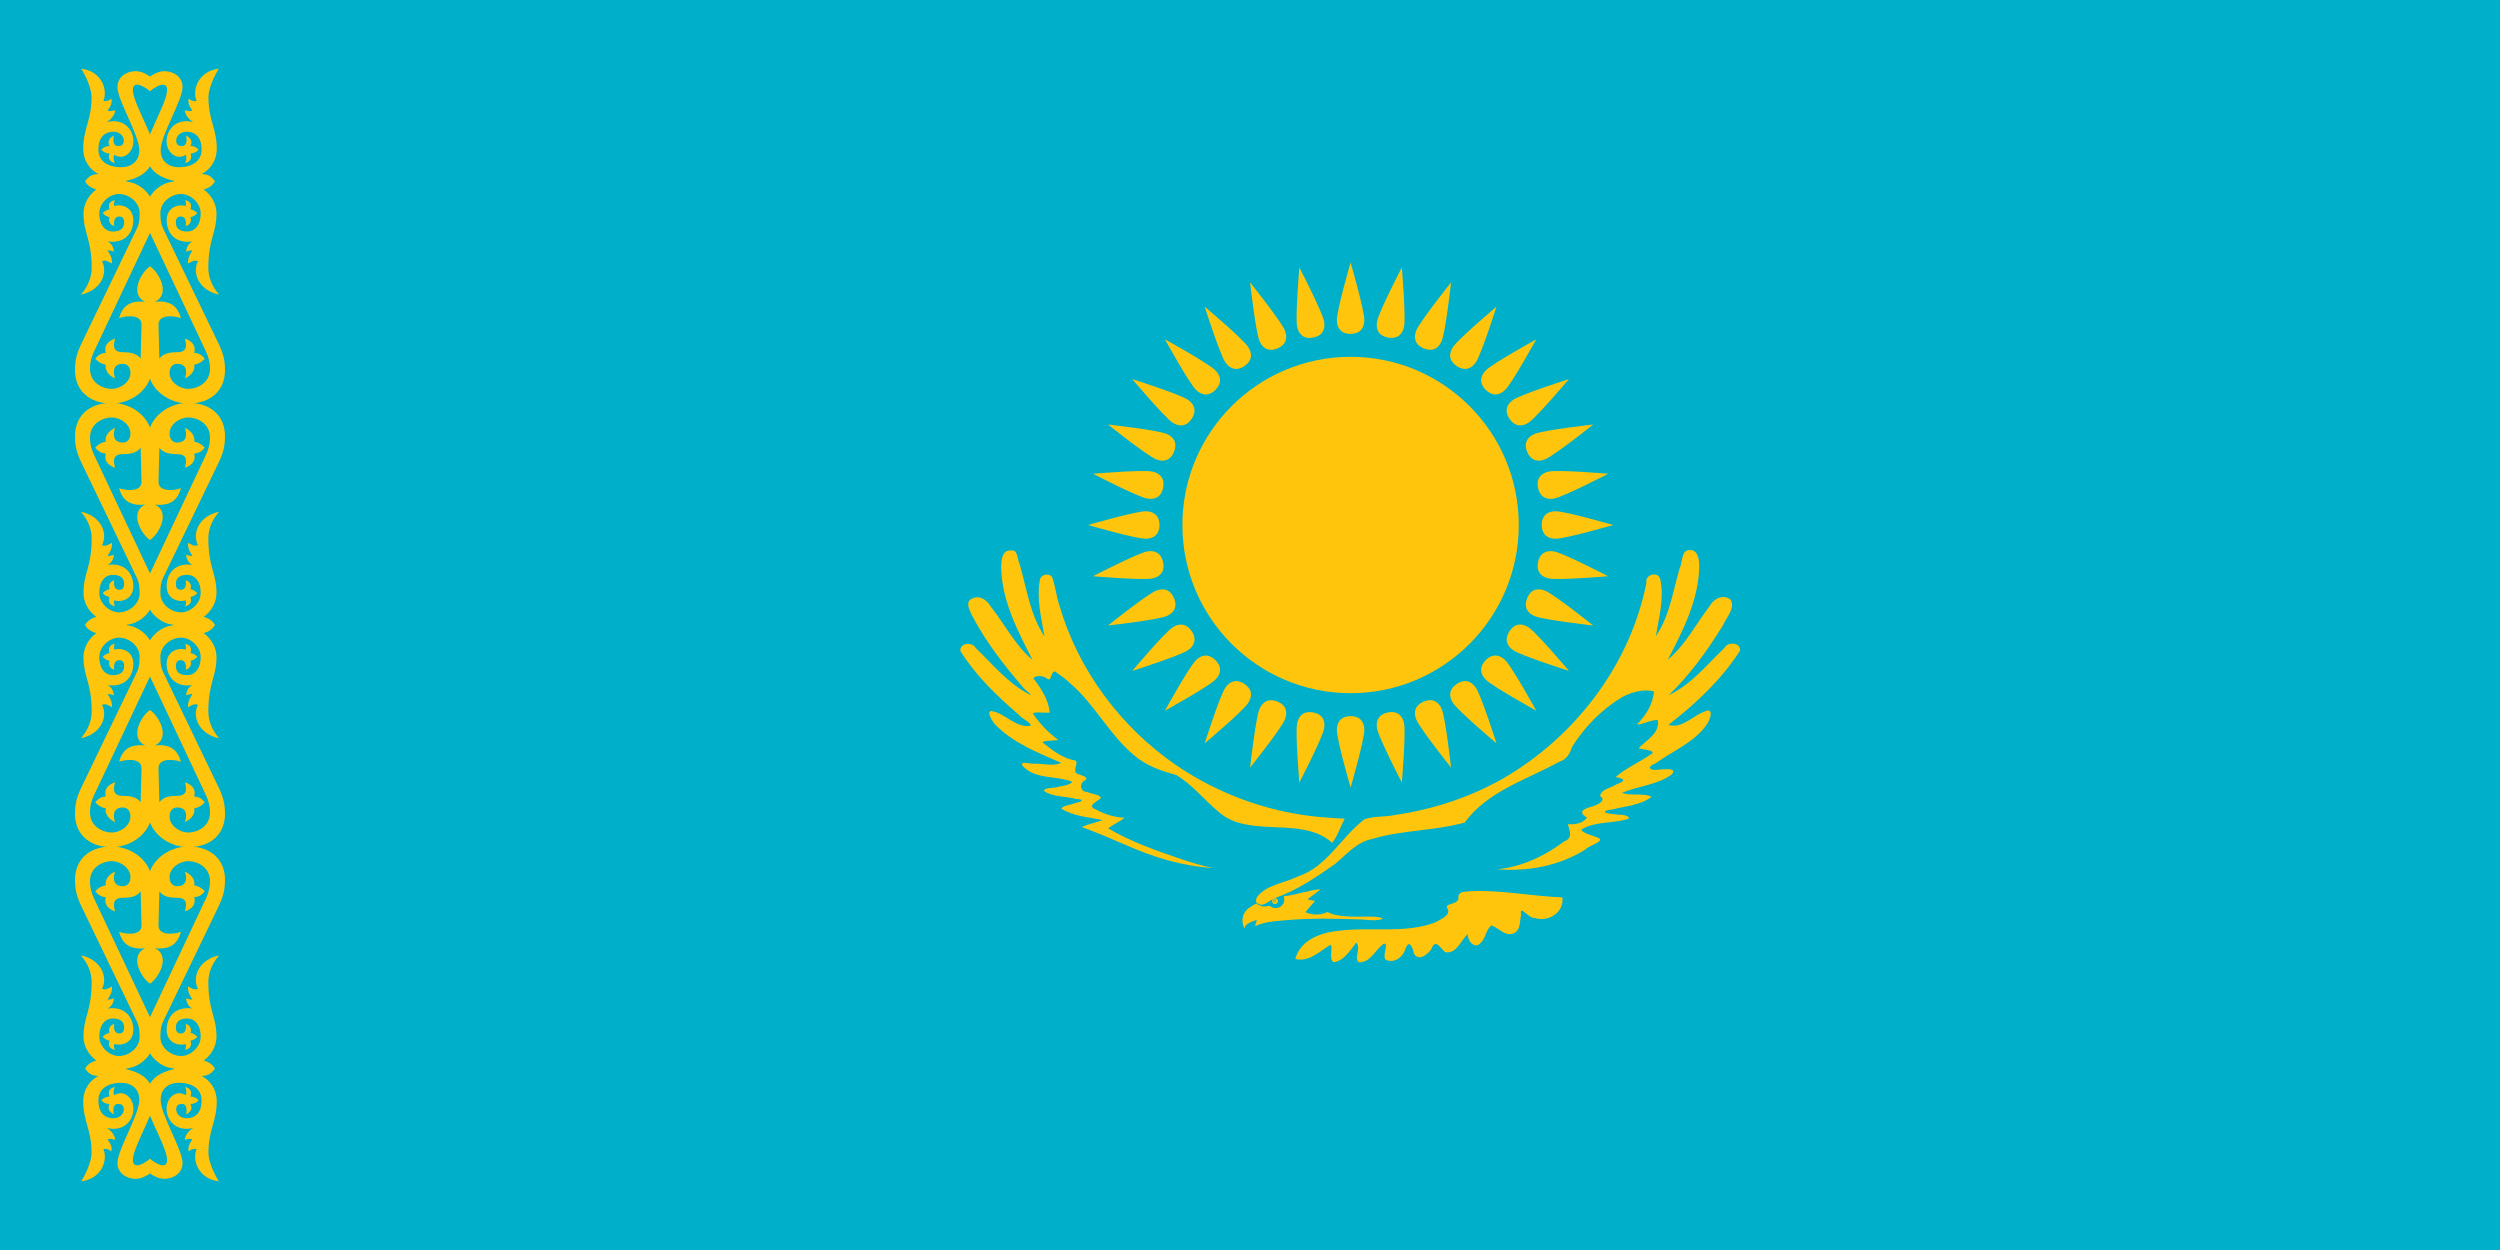
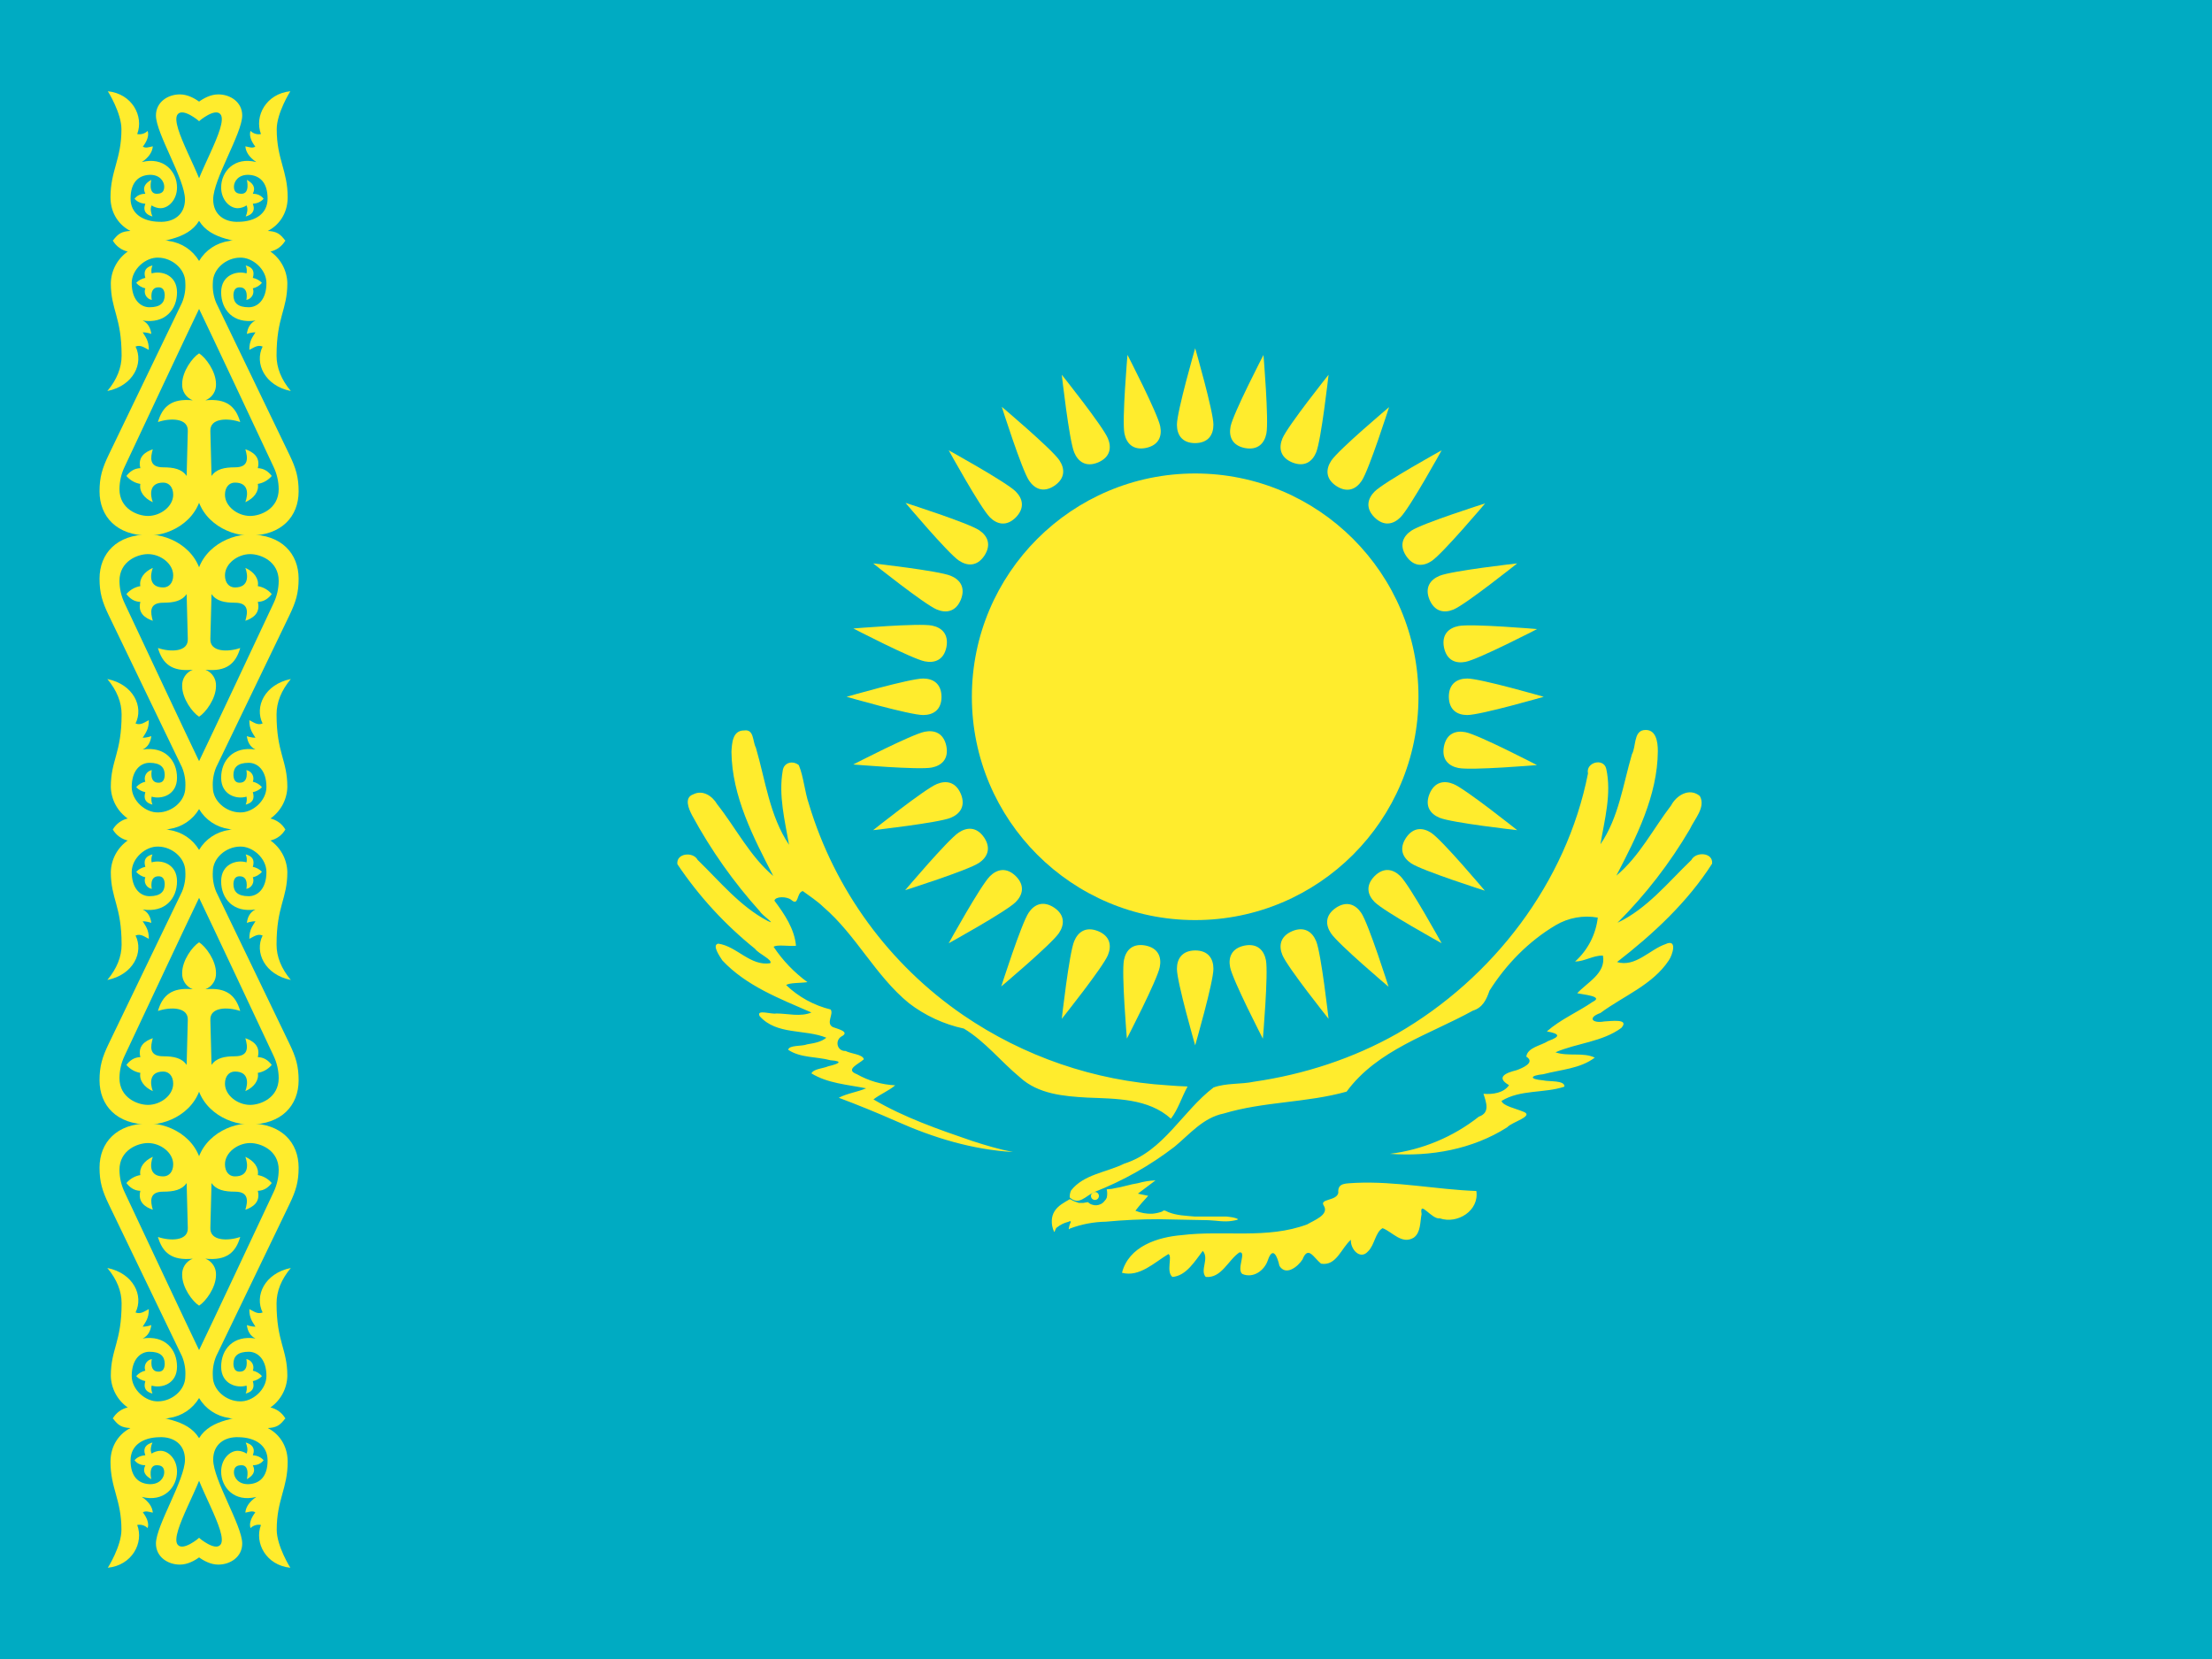
- <svg xmlns="http://www.w3.org/2000/svg" xmlns:xlink="http://www.w3.org/1999/xlink" viewBox="0 0 2000 1000">
-   <rect width="2000" height="1000" fill="#00afca" />
-   <g id="sun" fill="#fec50c" transform="translate(1080.472,420)">
-     <circle r="134.55" />
-     <g id="r16">
-       <g id="r4">
-         <path id="r" d="m0,-152.9c8,-0.1 11,-5.1 11,-11.1c0,-8 -11,-46.1 -11,-46.1s-11,38.1 -11,46.1c0,6 3,11.1 11,11.1z" />
-         <use xlink:href="#r" transform="rotate(90)" />
-         <use xlink:href="#r" transform="rotate(180)" />
-         <use xlink:href="#r" transform="rotate(270)" />
+ <svg xmlns="http://www.w3.org/2000/svg" xmlns:xlink="http://www.w3.org/1999/xlink" id="flag-icons-kz" viewBox="0 0 640 480">
+   <path fill="#00abc2" d="M0 0h640v480H0z" />
+   <g fill="#ffec2d">
+     <g transform="matrix(.48 0 0 .48 345.8 201.6)">
+       <circle r="134.6" />
+       <g id="kz-c">
+         <g id="kz-b">
+           <path id="kz-a" d="M0-152.9c8-.1 11-5.1 11-11.1 0-8-11-46.1-11-46.1S-11-172-11-164c0 6 3 11.1 11 11.1" />
+           <use xlink:href="#kz-a" width="100%" height="100%" transform="rotate(90)" />
+           <use xlink:href="#kz-a" width="100%" height="100%" transform="scale(-1)" />
+           <use xlink:href="#kz-a" width="100%" height="100%" transform="rotate(-90)" />
+         </g>
+         <use xlink:href="#kz-b" width="100%" height="100%" transform="rotate(22.5)" />
+         <use xlink:href="#kz-b" width="100%" height="100%" transform="rotate(45)" />
+         <use xlink:href="#kz-b" width="100%" height="100%" transform="rotate(67.5)" />
      </g>
-       <use xlink:href="#r4" transform="rotate(22.5)" />
-       <use xlink:href="#r4" transform="rotate(45)" />
-       <use xlink:href="#r4" transform="rotate(67.5)" />
+       <use xlink:href="#kz-c" width="100%" height="100%" transform="rotate(11.3)" />
    </g>
-     <use xlink:href="#r16" transform="rotate(11.25)" />
-   </g>
-   <g id="bird" fill="#fec50c">
-     <path d="M316.94,213.44c-1.08,0.06-2.13,0.2-3.16,0.53-1.41,0.19-2.76,0.68-4.16,0.91l-0.56,0.09-0.94,0.09c0.06,0.26,0.1,0.52,0.1,0.78,0,0.27-0.03,0.53-0.1,0.75-0.06,0.21-0.25,0.47-0.4,0.63-0.2,0.22-0.41,0.41-0.66,0.53-0.24,0.12-0.51,0.17-0.78,0.19-0.27,0.01-0.55,0-0.81-0.1-0.27-0.09-0.52-0.26-0.75-0.46-0.28,0.07-0.57,0.12-0.84,0.15-0.28,0.03-0.54,0.03-0.79,0-0.28-0.08-0.57-0.17-0.84-0.28s-0.53-0.25-0.78-0.41c-1.02,0.6-2.16,1.17-2.78,2.22-0.35,0.48-0.42,1.03-0.5,1.6-0.05,0.7,0.13,1.44,0.43,2.09,0.11,0.19,0.2-0.69,0.54-0.81,0.57-0.47,1.28-0.81,2-1,0.61-0.31,0.53,0.02,0.28,0.5-0.06,0.25-0.4,1.2,0.06,0.72,2.03-0.9,4.28-1.08,6.47-1.25,3.18-0.33,6.37-0.4,9.56-0.44,3,0.04,6,0.08,9,0.19,1.43,0.04,2.87,0.36,4.28,0.12,0.34-0.09,0.87-0.11,1.07-0.31-0.64-0.37-1.39-0.38-2.1-0.47h-5.72c-1.59-0.16-3.25-0.18-4.75-0.78-0.4-0.16-0.77-0.54-1.15-0.13-0.57,0.2-1.18,0.34-1.78,0.38-1.05,0.08-2.1-0.14-3.07-0.53,0.7-0.97,1.54-1.82,2.31-2.72-0.62-0.1-1.22-0.23-1.84-0.38,1.09-0.75,2.1-1.6,3.16-2.4z" transform="scale(3.333333,3.333333)" />
-     <path d="m1212.2,746.01c-7.245,4.35-12.775-3.362-18.831-5.675-4.325,2.349-4.729,10.208-8.771,13.93-4.834,5.502-10.76-1.536-10.318-6.965-5.782,4.874-8.707,15.922-18.057,14.446-4.431-3.615-7.722-11.201-11.106-2.564-2.761,4.222-10.11,10.229-13.916,3.853-1.178-5.629-4.001-12.25-7.063-3.308-2.102,6.325-8.851,10.978-15.379,8.209-3.574-2.922,2.865-13.727-1.684-12.958-6.8,4.496-10.753,15.658-20.242,14.764-3.685-4.136,2.236-11.144-1.806-15.735-4.771,6.123-10.063,15.089-18.315,15.735-3.988-3.232,0.157-12.501-2.389-13.873-8.468,5.078-17.402,14.128-28.05,11.294,4.15-15.873,21.49-21.442,36.072-22.68,25.089-3.083,51.484,2.586,75.624-6.469,3.9-2.373,13.35-5.739,9.985-11.244-2.981-4.346,7.753-2.647,8.786-7.724-0.639-6.43,4.926-5.545,10.364-6.108,24.376-1.052,48.455,4.082,72.758,4.955,1.836,11.842-11.301,20.157-21.876,16.5-5.052,0.818-12.627-11.615-11.142-2.57-1.018,4.747-0.306,11.017-4.643,14.188m-207.4-24.248c5.644,5.165,9.601-0.973,14.875-3.216,17.692-6.085,33.128-16.719,48.346-27.344,9.221-7.63,17.214-17.525,29.597-20,24.155-7.303,49.832-6.417,74.081-13.157,18.464-25.281,49.825-34.299,76.096-48.831,5.899-1.832,8.178-6.687,10.062-12.047,10.028-15.83,23.689-29.857,39.845-39.439,7.644-4.177,16.764-6.582,25.418-4.672-0.62,10.307-6.533,19.442-13.672,26.57,5.842-0.129,10.863-3.819,16.767-3.611,2.023,10.578-9.401,16.114-15.478,22.7,3.385,0.788,16.353,1.768,9.287,5.159-9.005,6.25-19.289,10.541-27.602,17.799,7.669,1.378,8.544,3.008,0.745,5.782-4.221,2.862-12.341,3.862-13.126,9.437,5.794,3.561-2.668,7.096-5.933,8.255-6.241,1.454-12.798,4.165-4.507,8.907-3.136,4.738-9.865,5.749-15.356,5.28,1.666,5.37,4.078,11.378-2.892,13.747-15.624,11.811-33.96,20.402-53.601,22.367,24.536,1.887,49.807-2.668,70.773-16.011,2.768-3.273,17.282-6.79,9.164-9.542-3.822-1.59-12.016-3.357-12.57-6.271,11.355-7.006,25.664-4.514,37.88-8.676,0.316-3.955-9.291-2.855-12.874-3.755-8.543-0.7-8.042-2.88,0.195-3.688,10.422-2.759,22.226-3.303,30.993-10.098-7.138-3.307-16.116-0.395-23.732-3.095,12.911-5.65,28.142-6.217,39.726-14.704,5.276-5.871-6.76-4.036-10.267-3.893-7.151,1.245-10.456-2.178-2.332-5.149,13.871-10.227,31.433-16.871,41.176-31.697,2.308-3.319,5.433-13.319-1.928-9.722-9.681,3.219-18.198,14.101-29.228,10.735,21.733-16.844,42.413-36.02,57.267-59.33,0.767-6.723-9.785-7.451-12.532-2.172-13.963,13.454-26.6,29.335-44.477,37.77,17.121-16.525,31.276-36.092,43.626-56.372,2.648-6.032,9.764-13.286,5.902-19.983-6.226-5.153-14.013-0.436-17.248,5.73-10.854,14.169-19.096,30.708-33.054,42.25,12.219-23.322,24.871-48.148,25.179-75.047-0.037-5.538-1.149-13.694-8.669-12.659-5.962,1.068-4.546,9.991-7.004,14.504-5.411,18.377-7.951,38.279-19.05,54.371,2.497-14.934,6.866-30.5,3.512-45.58-1.567-6.74-12.45-3.841-11.048,2.829-13.002,65.86-57.194,123.46-114.99,156.78-26.464,14.973-56.023,24.626-86.096,29.002-8.09,1.772-16.839,0.732-24.572,3.491-18.736,14.367-30.079,38.407-53.802,45.935-10.632,5.284-24.496,6.356-32.098,16.233-0.658,1.263-0.799,2.727-0.774,4.127" />
-     <path d="m1075.8,654.95c-3.501,6.354-5.559,13.658-10.06,19.347-13.541-12.321-33.171-11.914-50.347-12.734-14.177-0.757-29.594-2.065-40.563-12.176-11.539-9.452-20.958-21.724-33.852-29.393-11.769-3.2-23.633-7.204-33.095-15.271-20.22-16.482-31.8-40.937-51.558-57.933-3.767-3.708-8.209-6.581-12.429-9.727-4.01,0.977-2.196,9.631-7.102,5.219-2.669-1.899-9.348-2.084-9.949,0.569,6.04,7.96,12.087,17.049,12.924,27.23-4.12,0.422-11.445-0.871-13.487,0.664,5.471,8.2,12.484,15.473,20.452,21.263-3.822,0.615-11.353,0.28-12.818,1.82,7.909,6.446,16.391,13.034,26.747,14.69,2.12,2.795-3.099,8.19,1.29,10.576,2.546,1.04,10.945,2.78,5.159,5.675-3.97,2.675-2.497,8.911,2.58,8.771,3.21,1.639,10.418,2.041,10.982,4.879-2.845,2.896-11.698,6.329-4.164,9.041,7.039,3.904,15.067,6.438,23.105,6.717-4.034,3.394-9.004,5.321-13.156,8.513,18.55,10.877,39.113,18.03,59.433,24.919,8.091,2.703,16.274,5.224,24.661,6.81-24.369-1.407-47.922-8.621-70.116-18.495-11.503-5.045-23.084-9.92-34.873-14.265,5.169-2.69,11.148-3.347,16.509-5.675-11.128-2.229-23.285-2.961-33.067-9.077,1.5-2.676,7.183-2.802,10.326-4.164,5.911-1.416,9.578-3.134,1.244-3.647-8.406-2.281-18.045-1.258-25.452-6.328,0.477-3.04,8.228-1.981,11.386-3.293,3.975-0.683,8.396-1.255,11.573-3.929-12.994-5.388-29.99-1.571-40.168-13.046-2.348-4.371,7.288-0.85,10.033-1.578,6.972,0,14.467,2.216,21.107-0.596-18.934-8.312-39.215-16.095-53.655-31.471-1.604-2.472-6.407-9.225-2.532-10.06,11.239,1.487,19.374,13.753,31.396,11.844,1.597-2.153-6.984-5.681-9.125-8.758-17.528-15.041-34.541-31.364-46.825-51.066-0.845-6.579,9.497-7.565,12.22-2.483,13.405,12.911,25.514,27.977,42.209,36.791,5.925,2.872-3.401-3.4-4.643-5.675-15.427-17.914-30.113-36.834-40.895-57.932-1.93-3.803-5.128-10.686,0.646-12.71,5.772-2.892,11.501,1.048,14.428,6.007,11.342,14.305,19.688,31.307,33.817,43.225-12.037-23.359-24.889-47.948-25.2-74.828,0.282-5.211,0.617-13.092,7.683-12.878,5.933-0.899,4.996,6.696,6.941,10.318,5.845,19.747,8.395,41.121,20.121,58.556-2.59-14.649-6.402-29.735-3.869-44.627,0.584-4.89,6.088-6.37,9.682-3.414,2.905,7.11,3.511,15.889,6.157,23.491,15.06,51.519,48.875,96.832,92.941,127.24,36.292,24.891,79.362,39.749,123.32,42.341,3.97,0.346,7.956,0.465,11.932,0.71" />
-     <circle cx="1020" cy="720.887" r="2.367" />
-     <circle cx="1019.8" cy="720.507" r="0.965" stroke="#00afca" stroke-width="0.381" />
-   </g>
-   <g id="ornament" fill="#fec50c">
-     <g id="oh">
-       <g id="oq">
-         <path d="m120,72.922s-9.611-8.076-12.874-4.025c-5.249,6.515,16.14,38.968,16.14,50.396,0,18.759-12.517,23.861-27.973,26.539-10.371,1.798-27.259-0.752-27.259-0.752,3.18-4.273,5.248-5.532,10.606-5.873-5.965-3.097-12.039-9.819-12.039-20.284,0-16.138,6.643-22.789,6.643-40.983,0-10.093-8.276-22.941-8.276-22.941,14.628,1.464,21.878,15.009,17.753,25.834,2.329,0.335,4.443-0.189,6.259-1.909,1.071,3.001-0.619,6.483-2.883,9.484,1.823,0.974,3.162,0.39,6.066-0.209-0.275,3.091-2.128,6.376-6.66,9.467,13.151-3.414,21.243,5.752,21.243,15.347,0,7.248-5.079,12.443-10.044,12.443-1.604,0-3.961-0.661-5.291-1.653-0.937,1.995-0.454,4.665,0.511,6.66-3.639-0.962-5.948-3.123-4.304-7.621-2.795-0.257-5.018-1.201-6.53-3.001,1.532-1.962,3.857-3.093,6.53-3.001-2.035-4.199,0.233-6.551,3.537-8.456,0,0-2.102,8.456,3.265,8.456,2.413,0,4.612-0.786,4.612-4.342,0-3.097-2.708-7.387-8.966-7.114-6.259,0.273-11.332,4.315-11.332,14.306,0,9.216,7.433,13.8,17.229,14.096,8.834,0.273,15.501-4.513,15.501-13.625,0-12.128-17.508-39.773-17.508-50.581,0-8.109,7.292-12.635,14.427-12.635,9.252,0,17.058,9.161,17.058,9.161l-5.435,6.815z" />
-         <path id="op" d="m122.02,292.14c0,20.27-18.198,30.688-32.498,30.688-19.266,0-29.524-11.519-29.524-26.598,0-8.547,1.566-13.911,5.507-22.092,0,0,31.78-66.091,44.153-91.653,1.543-3.188,2.041-6.817,2.041-12.138,0-8.217-7.97-14.933-16.327-15.139-7.618-0.191-15.918,7.102-15.918,15.412,0,10.093,5.236,14.593,10.612,14.593,6.616,0,9.252-2.72,9.252-7.365,0-3.237-1.563-4.637-3.809-4.637-5.674,0-4.082,7.638-4.082,7.638-2.818-0.617-5.133-3.497-3.809-7.092-2.062-0.459-3.993-1.541-5.51-3.273,1.521-1.475,3.266-2.613,5.51-3.001-1.329-4.387,0.447-6.531,4.286-7.433-0.775,1.688-0.801,3.24-0.544,4.705,6.044-1.719,15.306,1.016,15.306,11.456,0,10.365-7.194,19.093-20.681,16.912,3.209,1.534,4.841,4.673,5.17,8.183-2.449-0.955-5.17-1.091-5.17-1.091,1.577,2.781,3.767,5.178,3.673,10.638-2.501-1.137-4.823-3.242-8.027-1.909,5.029,9.897-1.15,23.511-16.871,26.732,5.754-6.744,8.571-14.027,8.571-21.277,0-23.496-6.53-27.445-6.53-43.78,0-6.834,3.513-14.215,10.476-19.231v0.273c-4.602-1.232-7.55-3.498-9.245-6.577,10.515-2.982,25.799-2.927,34.006,0.302,9.434,1.093,16.019,8.331,17.959,12.004,1.941,3.671,5.71,16.953,0,28.912-6.249,13.088-35.711,75.559-44.897,95.198-1.948,4.165-3.129,8.583-3.129,13.366,0,12.03,11.02,16.23,17.279,16.23,7.483,0,15.102-5.701,15.102-12.82,0-4.511-2.449-7.229-5.986-7.229-8.459,0-7.945,7.196-6.259,11.729-5.264-2.367-8.324-6.592-7.483-11.047-2.981-0.408-5.817-1.822-8.435-4.774,2.06-2.601,4.572-4.567,8.435-4.637-1.687-6.912,2.941-9.835,7.483-11.456-1.437,5.073-2.38,10.911,6.259,10.911,6.299,0,11.258,1.091,14.15,5.183,0.17-5.455,0.68-27.005,0.68-27.005,0.363-8.098-10.839-7.866-17.959-5.455,2.687-9.328,8.198-14.371,20.952-13.093-3.095-1.296-6.395-4.208-6.395-9.82,0.002-7.593,6.162-16.005,10.206-18.492l2.022,79.051z" />
-         <use xlink:href="#op" transform="matrix(1,0,0,-1,0,645.08)" />
+     <g transform="translate(-172.8)scale(.48)">
+       <path d="M1075.8 655c-3.5 6.3-5.6 13.6-10 19.3-13.6-12.3-33.2-12-50.4-12.7-14.2-.8-29.6-2.1-40.6-12.2-11.5-9.5-21-21.7-33.8-29.4a83 83 0 0 1-33.1-15.3c-20.2-16.5-31.8-41-51.6-58-3.7-3.6-8.2-6.5-12.4-9.6-4 1-2.2 9.6-7.1 5.2-2.7-2-9.4-2.1-10 .6 6 8 12.1 17 13 27.2-4.2.4-11.5-.9-13.5.6a84 84 0 0 0 20.4 21.3c-3.8.6-11.3.3-12.8 1.8a59 59 0 0 0 26.8 14.7c2 2.8-3.1 8.2 1.3 10.6 2.5 1 10.9 2.8 5.1 5.7-4 2.6-2.5 8.9 2.6 8.7 3.2 1.7 10.4 2 11 5-2.9 2.8-11.7 6.2-4.2 9a52 52 0 0 0 23.1 6.7c-4 3.4-9 5.3-13.1 8.5 18.5 10.9 39 18 59.4 25 8 2.6 16.3 5.1 24.7 6.7-24.4-1.4-48-8.6-70.2-18.5q-17.2-7.6-34.8-14.2c5.1-2.7 11.1-3.4 16.5-5.7-11.2-2.2-23.3-3-33-9 1.4-2.8 7-2.9 10.2-4.3 6-1.4 9.6-3 1.3-3.6-8.4-2.3-18-1.3-25.5-6.3.5-3 8.3-2 11.4-3.3 4-.7 8.4-1.3 11.6-4-13-5.3-30-1.5-40.2-13-2.3-4.4 7.3-.9 10-1.6 7 0 14.5 2.2 21.2-.6-19-8.3-39.3-16-53.7-31.4-1.6-2.5-6.4-9.3-2.5-10.1 11.2 1.5 19.3 13.7 31.4 11.8 1.6-2.1-7-5.6-9.2-8.7a229 229 0 0 1-46.8-51c-.8-6.7 9.5-7.7 12.2-2.6 13.4 13 25.5 28 42.2 36.8 6 2.9-3.4-3.4-4.6-5.7a299 299 0 0 1-40.9-57.9c-2-3.8-5.1-10.7.7-12.7 5.7-2.9 11.5 1 14.4 6 11.3 14.3 19.7 31.3 33.8 43.2-12-23.3-24.9-48-25.2-74.8.3-5.2.6-13 7.7-12.9 6-.9 5 6.7 7 10.3 5.8 19.8 8.3 41.2 20 58.6-2.5-14.6-6.4-29.7-3.8-44.6.6-5 6-6.4 9.7-3.4 2.9 7 3.5 15.9 6.1 23.5a237 237 0 0 0 93 127.2 245 245 0 0 0 123.3 42.3q6 .5 11.9.7m136.4 91.1c-7.2 4.4-12.8-3.4-18.8-5.7-4.4 2.4-4.8 10.2-8.8 14-4.8 5.5-10.8-1.6-10.3-7-5.8 4.9-8.7 16-18 14.4-4.5-3.6-7.8-11.2-11.2-2.5-2.7 4.2-10 10.2-13.9 3.8-1.2-5.6-4-12.2-7-3.3-2.2 6.4-9 11-15.4 8.2-3.6-2.9 2.8-13.7-1.7-13-6.8 4.6-10.8 15.7-20.3 14.8-3.7-4 2.3-11.1-1.8-15.7-4.7 6.1-10 15.1-18.3 15.7-4-3.2.2-12.5-2.4-13.8-8.4 5-17.4 14.1-28 11.3 4.1-16 21.5-21.5 36-22.7 25.1-3.1 51.5 2.6 75.7-6.5 3.9-2.4 13.3-5.7 10-11.2-3-4.4 7.7-2.7 8.7-7.8-.6-6.4 5-5.5 10.4-6 24.4-1.1 48.5 4 72.8 4.9 1.8 11.8-11.3 20.1-22 16.5-5 .8-12.5-11.6-11-2.6-1 4.8-.4 11-4.7 14.2m-207.4-24.2c5.6 5.1 9.6-1 14.9-3.3a197 197 0 0 0 48.3-27.3c9.2-7.6 17.2-17.5 29.6-20 24.2-7.3 49.9-6.4 74.1-13.2 18.5-25.2 49.8-34.3 76.1-48.8 5.9-1.8 8.2-6.7 10-12 10-15.9 23.7-29.9 39.9-39.5a37 37 0 0 1 25.4-4.6 42 42 0 0 1-13.7 26.5c5.9-.1 11-3.8 16.8-3.6 2 10.6-9.4 16.1-15.5 22.7 3.4.8 16.4 1.8 9.3 5.2-9 6.2-19.3 10.5-27.6 17.8 7.7 1.4 8.6 3 .8 5.8-4.3 2.8-12.4 3.8-13.2 9.4 5.8 3.6-2.6 7-5.9 8.2-6.2 1.5-12.8 4.2-4.5 9-3.1 4.7-9.9 5.7-15.4 5.2 1.7 5.4 4.1 11.4-2.8 13.8a108 108 0 0 1-53.6 22.4c24.5 1.8 49.8-2.7 70.7-16 2.8-3.3 17.3-6.9 9.2-9.6-3.8-1.6-12-3.4-12.6-6.3 11.4-7 25.7-4.5 37.9-8.6.3-4-9.3-2.9-12.9-3.8-8.5-.7-8-2.9.2-3.7 10.4-2.8 22.2-3.3 31-10-7.1-3.4-16.1-.5-23.7-3.2 12.9-5.6 28.1-6.2 39.7-14.7 5.3-5.9-6.8-4-10.3-3.9-7.1 1.3-10.4-2.2-2.3-5.1 13.9-10.3 31.4-16.9 41.2-31.7 2.3-3.3 5.4-13.3-2-9.8-9.6 3.3-18.1 14.1-29.2 10.8 21.8-16.9 42.4-36 57.3-59.3.8-6.8-9.8-7.5-12.5-2.2-14 13.4-26.6 29.3-44.5 37.8a281 281 0 0 0 43.6-56.4c2.7-6 9.8-13.3 6-20-6.3-5.2-14.1-.4-17.3 5.7-10.9 14.2-19.1 30.7-33 42.3 12.1-23.3 24.8-48.2 25-75 0-5.6-1-13.8-8.6-12.7-6 1-4.5 10-7 14.5-5.4 18.4-8 38.3-19 54.3 2.5-14.9 6.8-30.5 3.5-45.5-1.6-6.8-12.5-3.9-11 2.8-13 65.9-57.3 123.5-115 156.8-26.5 15-56 24.6-86.2 29-8 1.7-16.8.7-24.5 3.5-18.8 14.3-30.1 38.4-53.8 45.9-10.7 5.3-24.5 6.4-32.1 16.2a9 9 0 0 0-.8 4.2m51.7-10.3q-5.4.2-10.6 1.7c-4.7.7-9.2 2.3-13.8 3l-1.9.4-3.1.3a11 11 0 0 1 0 5.1 6 6 0 0 1-1.4 2q-.9 1.2-2.2 1.8a7 7 0 0 1-2.6.7q-1.3.1-2.7-.4-1.3-.4-2.5-1.5l-2.8.5h-2.6l-2.8-1-2.6-1.3c-3.4 2-7.2 3.9-9.3 7.4a11 11 0 0 0-1.6 5.3q-.2 3.6 1.4 7c.4.6.7-2.3 1.8-2.7q3-2.4 6.7-3.3c2-1 1.7 0 .9 1.6-.2.9-1.3 4 .2 2.4a65 65 0 0 1 21.6-4.1q15.9-1.5 31.8-1.5l30 .6c4.8.2 9.6 1.2 14.3.4 1.1-.3 2.9-.3 3.6-1-2.2-1.2-4.7-1.3-7-1.6h-19.1c-5.3-.5-10.8-.6-15.8-2.6-1.4-.5-2.6-1.8-3.9-.4a24 24 0 0 1-5.9 1.3q-5.3.2-10.2-1.8 3.6-4.7 7.7-9l-6.2-1.3z" />
+       <circle cx="1020" cy="720.9" r="2.4" />
+       <circle cx="1019.8" cy="720.5" r="1" stroke="#ffec2d" stroke-width=".4" />
+     </g>
+     <g transform="scale(.48)">
+       <g id="kz-f">
+         <g id="kz-e">
+           <path d="M120 73s-9.6-8.2-12.9-4.1c-5.2 6.5 16.2 39 16.2 50.4 0 18.8-12.6 23.9-28 26.5-10.4 1.8-27.3-.7-27.3-.7 3.2-4.3 5.3-5.6 10.6-5.9-6-3-12-9.8-12-20.3 0-16.1 6.6-22.8 6.6-41C73.2 68 65 55 65 55c14.6 1.5 21.8 15 17.7 25.8a7 7 0 0 0 6.3-1.9c1 3-.6 6.5-2.9 9.5 1.8 1 3.2.4 6-.2-.2 3-2 6.4-6.6 9.5 13.2-3.4 21.2 5.7 21.2 15.3 0 7.3-5 12.5-10 12.5-1.6 0-4-.7-5.3-1.7-1 2-.4 4.7.5 6.7-3.6-1-6-3.2-4.3-7.7q-4.2-.3-6.5-3 2.3-3 6.5-3c-2-4.2.3-6.5 3.6-8.4 0 0-2.1 8.4 3.2 8.4 2.4 0 4.6-.7 4.6-4.3 0-3.1-2.7-7.4-9-7.1s-11.3 4.3-11.3 14.3c0 9.2 7.5 13.8 17.3 14 8.8.4 15.5-4.4 15.5-13.5C111.5 108 94 80.4 94 69.6c0-8.1 7.2-12.7 14.4-12.7 9.2 0 17 9.2 17 9.2l-5.4 6.8z" />
+           <path id="kz-d" d="M122 292.1c0 20.3-18.2 30.7-32.5 30.7-19.2 0-29.5-11.5-29.5-26.6 0-8.5 1.6-13.9 5.5-22l44.2-91.7a27 27 0 0 0 2-12.2c0-8.2-8-14.9-16.3-15-7.6-.3-16 7-16 15.3 0 10.1 5.3 14.6 10.7 14.6 6.6 0 9.2-2.7 9.2-7.4q-.2-4.7-3.8-4.6c-5.7 0-4 7.6-4 7.6a5.2 5.2 0 0 1-3.9-7 10 10 0 0 1-5.5-3.3q2.2-2.3 5.5-3c-1.3-4.4.5-6.5 4.3-7.5a8 8 0 0 0-.5 4.8c6-1.8 15.3 1 15.3 11.4s-7.2 19.1-20.7 17c3.2 1.5 4.8 4.6 5.2 8.1-2.5-1-5.2-1-5.2-1 1.6 2.7 3.8 5 3.7 10.6-2.5-1.2-4.9-3.3-8-2 5 10-1.2 23.6-17 26.8q8.6-10.3 8.6-21.3c0-23.5-6.5-27.4-6.5-43.8a24 24 0 0 1 10.5-19.2v.3A14 14 0 0 1 68 145a62 62 0 0 1 34 .3 25 25 0 0 1 18 12 36 36 0 0 1 0 28.9c-6.3 13-35.7 75.6-44.9 95.2q-3 6.3-3.1 13.4c0 12 11 16.2 17.2 16.2 7.5 0 15.2-5.7 15.2-12.8 0-4.5-2.5-7.3-6-7.3-8.5 0-8 7.2-6.3 11.8-5.3-2.4-8.3-6.6-7.5-11a14 14 0 0 1-8.4-4.8c2-2.6 4.6-4.6 8.4-4.7-1.7-6.9 3-9.8 7.5-11.4-1.4 5-2.4 10.9 6.3 10.9 6.3 0 11.2 1 14.1 5.2l.7-27c.4-8.1-10.8-8-18-5.5 2.7-9.3 8.2-14.4 21-13.1a10 10 0 0 1-6.4-9.8c0-7.6 6.2-16 10.2-18.5l2 79z" />
+           <use xlink:href="#kz-d" width="100%" height="100%" transform="matrix(1 0 0 -1 0 645)" />
+         </g>
+         <use xlink:href="#kz-e" width="100%" height="100%" transform="matrix(-1 0 0 1 240 0)" />
      </g>
-       <use xlink:href="#oq" transform="matrix(-1,0,0,1,240,0)" />
+       <use xlink:href="#kz-f" width="100%" height="100%" transform="matrix(1 0 0 -1 0 1000)" />
    </g>
-     <use xlink:href="#oh" transform="matrix(1,0,0,-1,0,1000)" />
  </g>
</svg>
